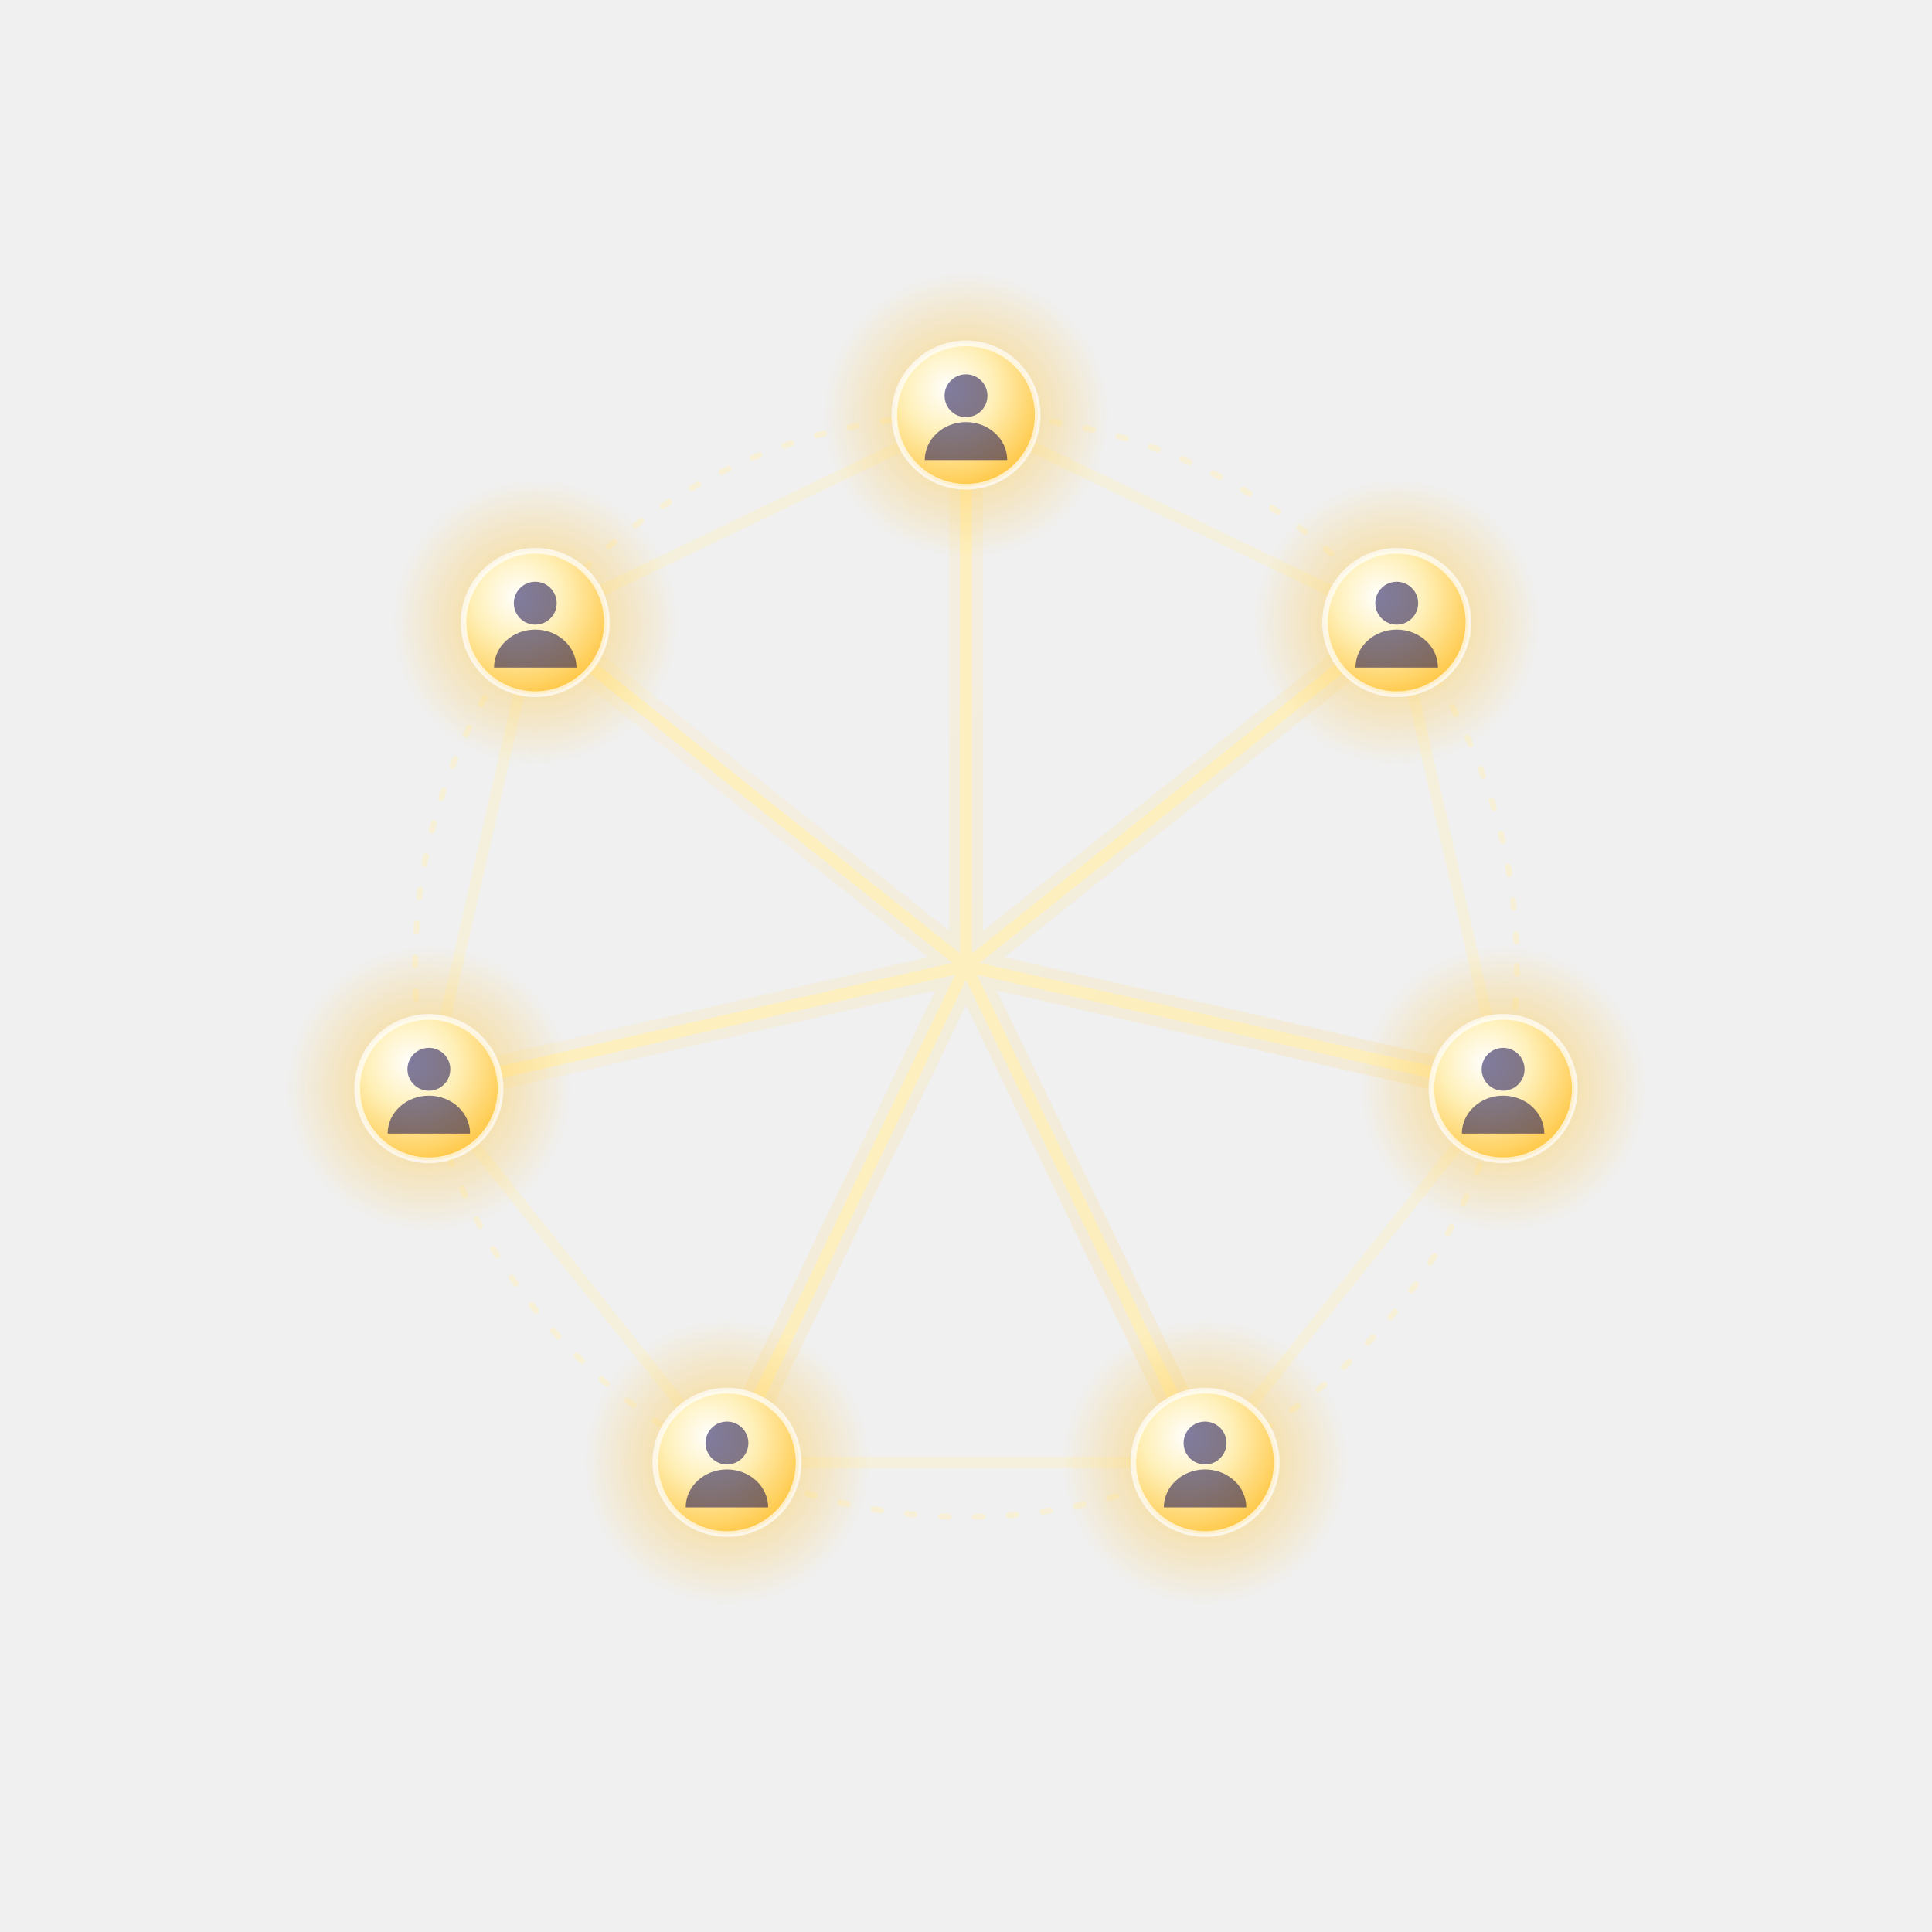
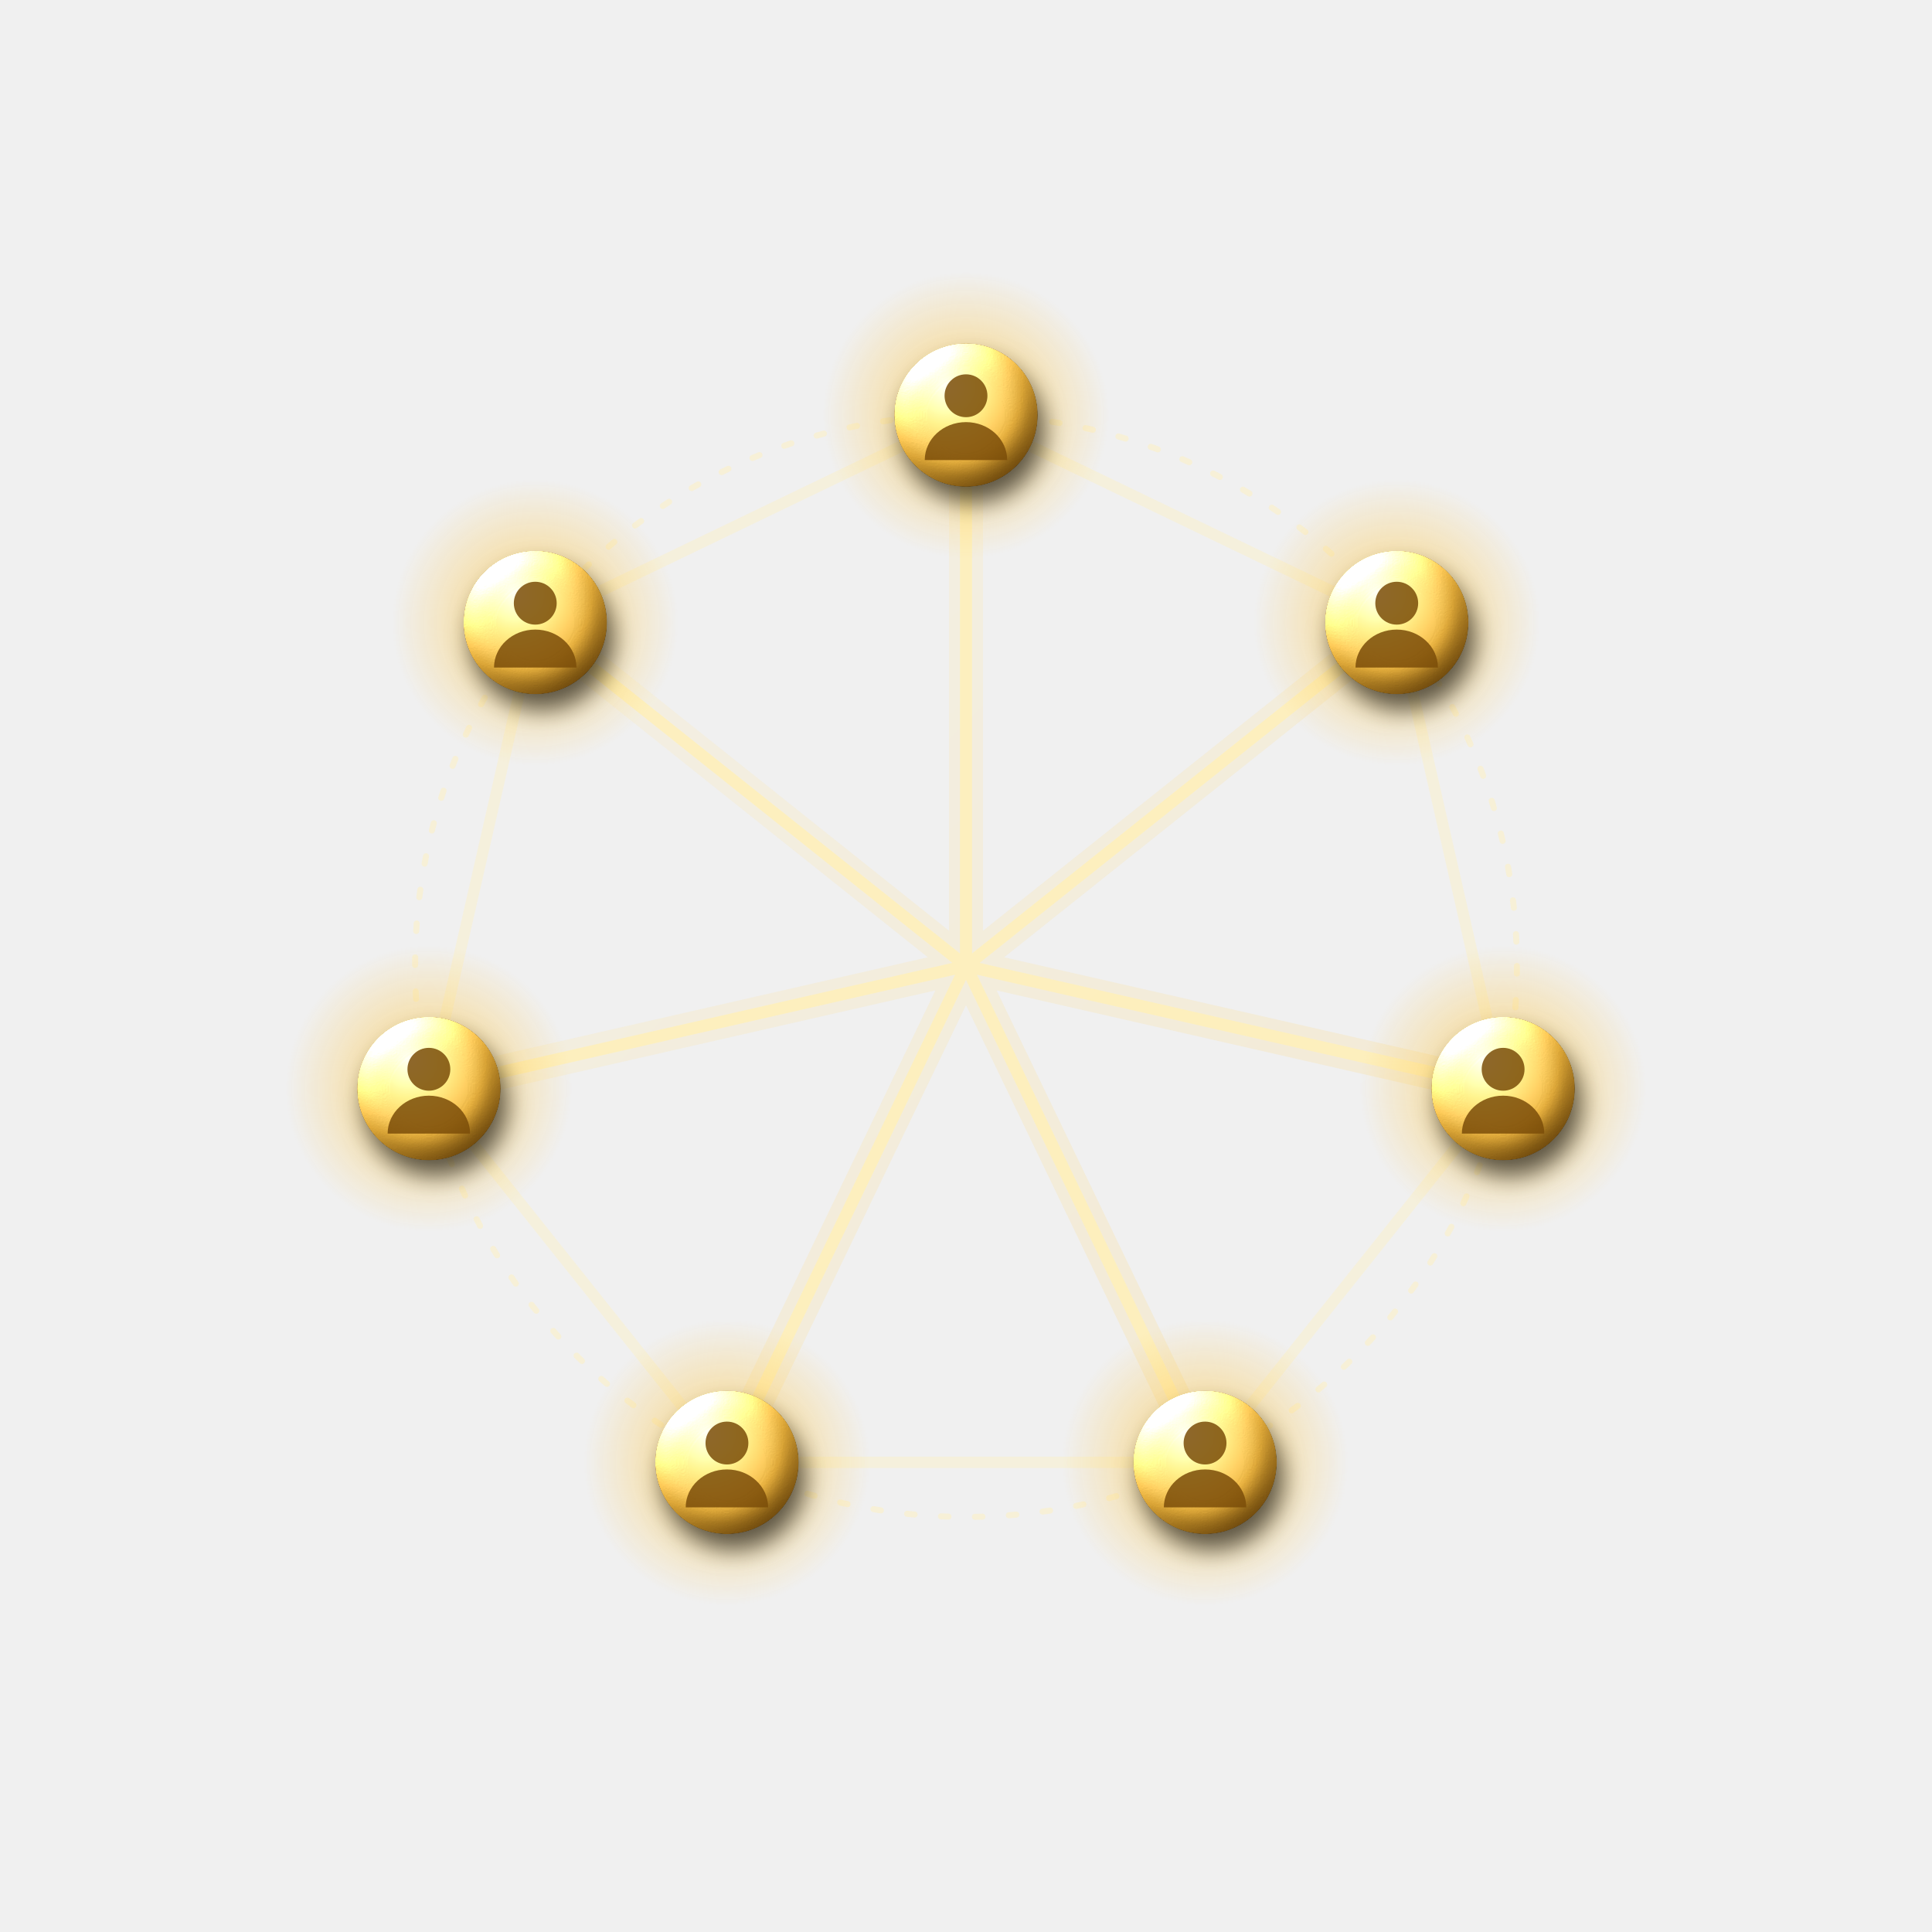
<svg xmlns="http://www.w3.org/2000/svg" viewBox="0 0 512 512">
  <defs>
    <linearGradient id="tie" x1="0" y1="0" x2="1" y2="1">
      <stop offset="0" stop-color="#FFF0B8" />
      <stop offset="1" stop-color="#FFC94A" />
    </linearGradient>
-     <radialGradient id="orb" cx=".38" cy=".32" r=".7">
-       <stop offset="0" stop-color="#FFFFFF" />
-       <stop offset=".45" stop-color="#FFF0B8" />
-       <stop offset="1" stop-color="#FFC94A" />
-     </radialGradient>
    <radialGradient id="halo" cx=".5" cy=".5" r=".5">
      <stop offset="0" stop-color="#FFC94A" stop-opacity=".75" />
      <stop offset="1" stop-color="#FFC94A" stop-opacity="0" />
    </radialGradient>
+     <linearGradient id="mg" x1="0" y1="0" x2="1" y2="1">
+       <stop offset="0" stop-color="#FFF7D6" />
+       <stop offset="0.2" stop-color="#F7D774" />
+       <stop offset="0.4" stop-color="#D29C2C" />
+       <stop offset="0.6" stop-color="#FFEDAE" />
+       <stop offset="0.8" stop-color="#C2861A" />
+       <stop offset="1" stop-color="#7A4C08" />
+     </linearGradient>
+     <linearGradient id="mh" x1="1" y1="0" x2="0" y2="1">
+       <stop offset="0" stop-color="#FFEDAE" />
+       <stop offset="0.25" stop-color="#F7D774" />
+       <stop offset="0.5" stop-color="#D29C2C" />
+       <stop offset="0.75" stop-color="#FFF7D6" />
+       <stop offset="1" stop-color="#C2861A" />
+     </linearGradient>
+     <radialGradient id="ms" cx="0.36" cy="0.3" r="0.8">
+       <stop offset="0" stop-color="#FFF7D6" />
+       <stop offset="0.33" stop-color="#F7D774" />
+       <stop offset="0.67" stop-color="#D29C2C" />
+       <stop offset="1" stop-color="#7A4C08" />
+     </radialGradient>
+     <filter id="r1" x="-25%" y="-25%" width="150%" height="160%" color-interpolation-filters="sRGB">
+       <feGaussianBlur in="SourceAlpha" stdDeviation="6" result="h" />
+       <feDiffuseLighting in="h" surfaceScale="7" diffuseConstant="1" lighting-color="#FFFFFF" result="d">
+         <feDistantLight azimuth="235" elevation="52" />
+       </feDiffuseLighting>
+       <feComposite in="SourceGraphic" in2="d" operator="arithmetic" k1="1.3" result="l" />
+       <feSpecularLighting in="h" surfaceScale="7" specularConstant="1.15" specularExponent="22" lighting-color="#FFFFFF" result="s">
+         <feDistantLight azimuth="235" elevation="38" />
+       </feSpecularLighting>
+       <feComposite in="s" in2="SourceAlpha" operator="in" result="s2" />
+       <feComposite in="l" in2="s2" operator="arithmetic" k2="1" k3=".85" result="m" />
+       <feComposite in="m" in2="SourceAlpha" operator="in" result="o" />
+       <feGaussianBlur in="SourceAlpha" stdDeviation="5" />
+       <feOffset dx="3" dy="7" />
+       <feComponentTransfer>
+         <feFuncA type="linear" slope=".62" />
+       </feComponentTransfer>
+       <feMerge>
+         <feMergeNode />
+         <feMergeNode in="o" />
+       </feMerge>
+     </filter>
+     <filter id="r2" x="-25%" y="-25%" width="150%" height="160%" color-interpolation-filters="sRGB">
+       <feGaussianBlur in="SourceAlpha" stdDeviation="3.5" result="h" />
+       <feDiffuseLighting in="h" surfaceScale="5" diffuseConstant="1" lighting-color="#FFFFFF" result="d">
+         <feDistantLight azimuth="235" elevation="52" />
+       </feDiffuseLighting>
+       <feComposite in="SourceGraphic" in2="d" operator="arithmetic" k1="1.3" result="l" />
+       <feSpecularLighting in="h" surfaceScale="5" specularConstant="1.15" specularExponent="22" lighting-color="#FFFFFF" result="s">
+         <feDistantLight azimuth="235" elevation="38" />
+       </feSpecularLighting>
+       <feComposite in="s" in2="SourceAlpha" operator="in" result="s2" />
+       <feComposite in="l" in2="s2" operator="arithmetic" k2="1" k3=".85" result="m" />
+       <feComposite in="m" in2="SourceAlpha" operator="in" result="o" />
+       <feGaussianBlur in="SourceAlpha" stdDeviation="3" />
+       <feOffset dx="1.8" dy="4.2" />
+       <feComponentTransfer>
+         <feFuncA type="linear" slope=".62" />
+       </feComponentTransfer>
+       <feMerge>
+         <feMergeNode />
+         <feMergeNode in="o" />
+       </feMerge>
+     </filter>
+     <filter id="r3" x="-25%" y="-25%" width="150%" height="160%" color-interpolation-filters="sRGB">
+       <feGaussianBlur in="SourceAlpha" stdDeviation="1.8" result="h" />
+       <feDiffuseLighting in="h" surfaceScale="3" diffuseConstant="1" lighting-color="#FFFFFF" result="d">
+         <feDistantLight azimuth="235" elevation="52" />
+       </feDiffuseLighting>
+       <feComposite in="SourceGraphic" in2="d" operator="arithmetic" k1="1.3" result="l" />
+       <feSpecularLighting in="h" surfaceScale="3" specularConstant="1.15" specularExponent="22" lighting-color="#FFFFFF" result="s">
+         <feDistantLight azimuth="235" elevation="38" />
+       </feSpecularLighting>
+       <feComposite in="s" in2="SourceAlpha" operator="in" result="s2" />
+       <feComposite in="l" in2="s2" operator="arithmetic" k2="1" k3=".85" result="m" />
+       <feComposite in="m" in2="SourceAlpha" operator="in" result="o" />
+       <feGaussianBlur in="SourceAlpha" stdDeviation="1.75" />
+       <feOffset dx="1.05" dy="2.45" />
+       <feComponentTransfer>
+         <feFuncA type="linear" slope=".62" />
+       </feComponentTransfer>
+       <feMerge>
+         <feMergeNode />
+         <feMergeNode in="o" />
+       </feMerge>
+     </filter>
  </defs>
  <circle cx="256" cy="256" r="146" fill="none" stroke="#FFF0B8" stroke-width="1.6" stroke-dasharray="2 7" stroke-linecap="round" opacity=".45" />
  <path d="M256 110L370.15 164.97M370.15 164.97L398.34 288.49M398.34 288.49L319.35 387.54M319.35 387.54L192.65 387.54M192.65 387.54L113.66 288.49M113.66 288.49L141.85 164.97M141.85 164.97L256 110" stroke="#FFF0B8" stroke-width="3" stroke-linecap="round" opacity=".35" fill="none" />
  <path d="M256 256L256 110M256 256L370.15 164.97M256 256L398.34 288.49M256 256L319.35 387.54M256 256L192.65 387.54M256 256L113.66 288.49M256 256L141.85 164.97" stroke="url(#tie)" stroke-width="9" stroke-linecap="round" opacity=".18" fill="none" />
  <path d="M256 256L256 110M256 256L370.15 164.97M256 256L398.34 288.49M256 256L319.35 387.54M256 256L192.65 387.54M256 256L113.66 288.49M256 256L141.85 164.97" stroke="#FFF0B8" stroke-width="3.2" stroke-linecap="round" opacity=".85" fill="none" />
  <circle cx="256" cy="110" r="38" fill="url(#halo)" />
  <circle cx="370.15" cy="164.97" r="38" fill="url(#halo)" />
  <circle cx="398.34" cy="288.49" r="38" fill="url(#halo)" />
  <circle cx="319.35" cy="387.54" r="38" fill="url(#halo)" />
  <circle cx="192.65" cy="387.54" r="38" fill="url(#halo)" />
  <circle cx="113.66" cy="288.49" r="38" fill="url(#halo)" />
  <circle cx="141.85" cy="164.97" r="38" fill="url(#halo)" />
-   <circle cx="256" cy="110" r="19" fill="url(#orb)" />
-   <g fill="#1A1050" opacity=".55">
+   <g filter="url(#r2)" fill="url(#ms)">
+     <circle cx="256" cy="110" r="19" />
+     <circle cx="370.15" cy="164.97" r="19" />
+     <circle cx="398.34" cy="288.49" r="19" />
+     <circle cx="319.35" cy="387.54" r="19" />
+     <circle cx="192.65" cy="387.54" r="19" />
+     <circle cx="113.66" cy="288.49" r="19" />
+     <circle cx="141.85" cy="164.97" r="19" />
+   </g>
+   <g fill="#7A4C08" opacity=".85">
    <circle cx="256" cy="104.88" r="5.68" />
    <path d="M245.07 121.92a10.92 10.05 0 0 1 21.85 0z" />
  </g>
-   <circle cx="256" cy="110" r="19" fill="none" stroke="#FFFFFF" stroke-opacity=".7" stroke-width="1.5" />
-   <circle cx="370.15" cy="164.97" r="19" fill="url(#orb)" />
-   <g fill="#1A1050" opacity=".55">
+   <g fill="#7A4C08" opacity=".85">
    <circle cx="370.15" cy="159.85" r="5.68" />
    <path d="M359.22 176.9a10.92 10.05 0 0 1 21.85 0z" />
  </g>
-   <circle cx="370.15" cy="164.97" r="19" fill="none" stroke="#FFFFFF" stroke-opacity=".7" stroke-width="1.5" />
-   <circle cx="398.34" cy="288.49" r="19" fill="url(#orb)" />
-   <g fill="#1A1050" opacity=".55">
+   <g fill="#7A4C08" opacity=".85">
    <circle cx="398.34" cy="283.37" r="5.68" />
    <path d="M387.41 300.42a10.92 10.05 0 0 1 21.85 0z" />
  </g>
-   <circle cx="398.34" cy="288.49" r="19" fill="none" stroke="#FFFFFF" stroke-opacity=".7" stroke-width="1.5" />
-   <circle cx="319.35" cy="387.54" r="19" fill="url(#orb)" />
-   <g fill="#1A1050" opacity=".55">
+   <g fill="#7A4C08" opacity=".85">
    <circle cx="319.35" cy="382.42" r="5.68" />
    <path d="M308.43 399.47a10.92 10.05 0 0 1 21.85 0z" />
  </g>
-   <circle cx="319.35" cy="387.54" r="19" fill="none" stroke="#FFFFFF" stroke-opacity=".7" stroke-width="1.5" />
-   <circle cx="192.65" cy="387.54" r="19" fill="url(#orb)" />
-   <g fill="#1A1050" opacity=".55">
+   <g fill="#7A4C08" opacity=".85">
    <circle cx="192.65" cy="382.42" r="5.68" />
    <path d="M181.72 399.47a10.92 10.05 0 0 1 21.85 0z" />
  </g>
-   <circle cx="192.65" cy="387.54" r="19" fill="none" stroke="#FFFFFF" stroke-opacity=".7" stroke-width="1.5" />
-   <circle cx="113.66" cy="288.49" r="19" fill="url(#orb)" />
-   <g fill="#1A1050" opacity=".55">
+   <g fill="#7A4C08" opacity=".85">
    <circle cx="113.66" cy="283.37" r="5.68" />
    <path d="M102.73 300.42a10.92 10.05 0 0 1 21.85 0z" />
  </g>
-   <circle cx="113.66" cy="288.49" r="19" fill="none" stroke="#FFFFFF" stroke-opacity=".7" stroke-width="1.5" />
-   <circle cx="141.85" cy="164.97" r="19" fill="url(#orb)" />
-   <g fill="#1A1050" opacity=".55">
+   <g fill="#7A4C08" opacity=".85">
    <circle cx="141.85" cy="159.85" r="5.68" />
    <path d="M130.92 176.9a10.92 10.05 0 0 1 21.85 0z" />
  </g>
-   <circle cx="141.85" cy="164.97" r="19" fill="none" stroke="#FFFFFF" stroke-opacity=".7" stroke-width="1.5" />
</svg>
